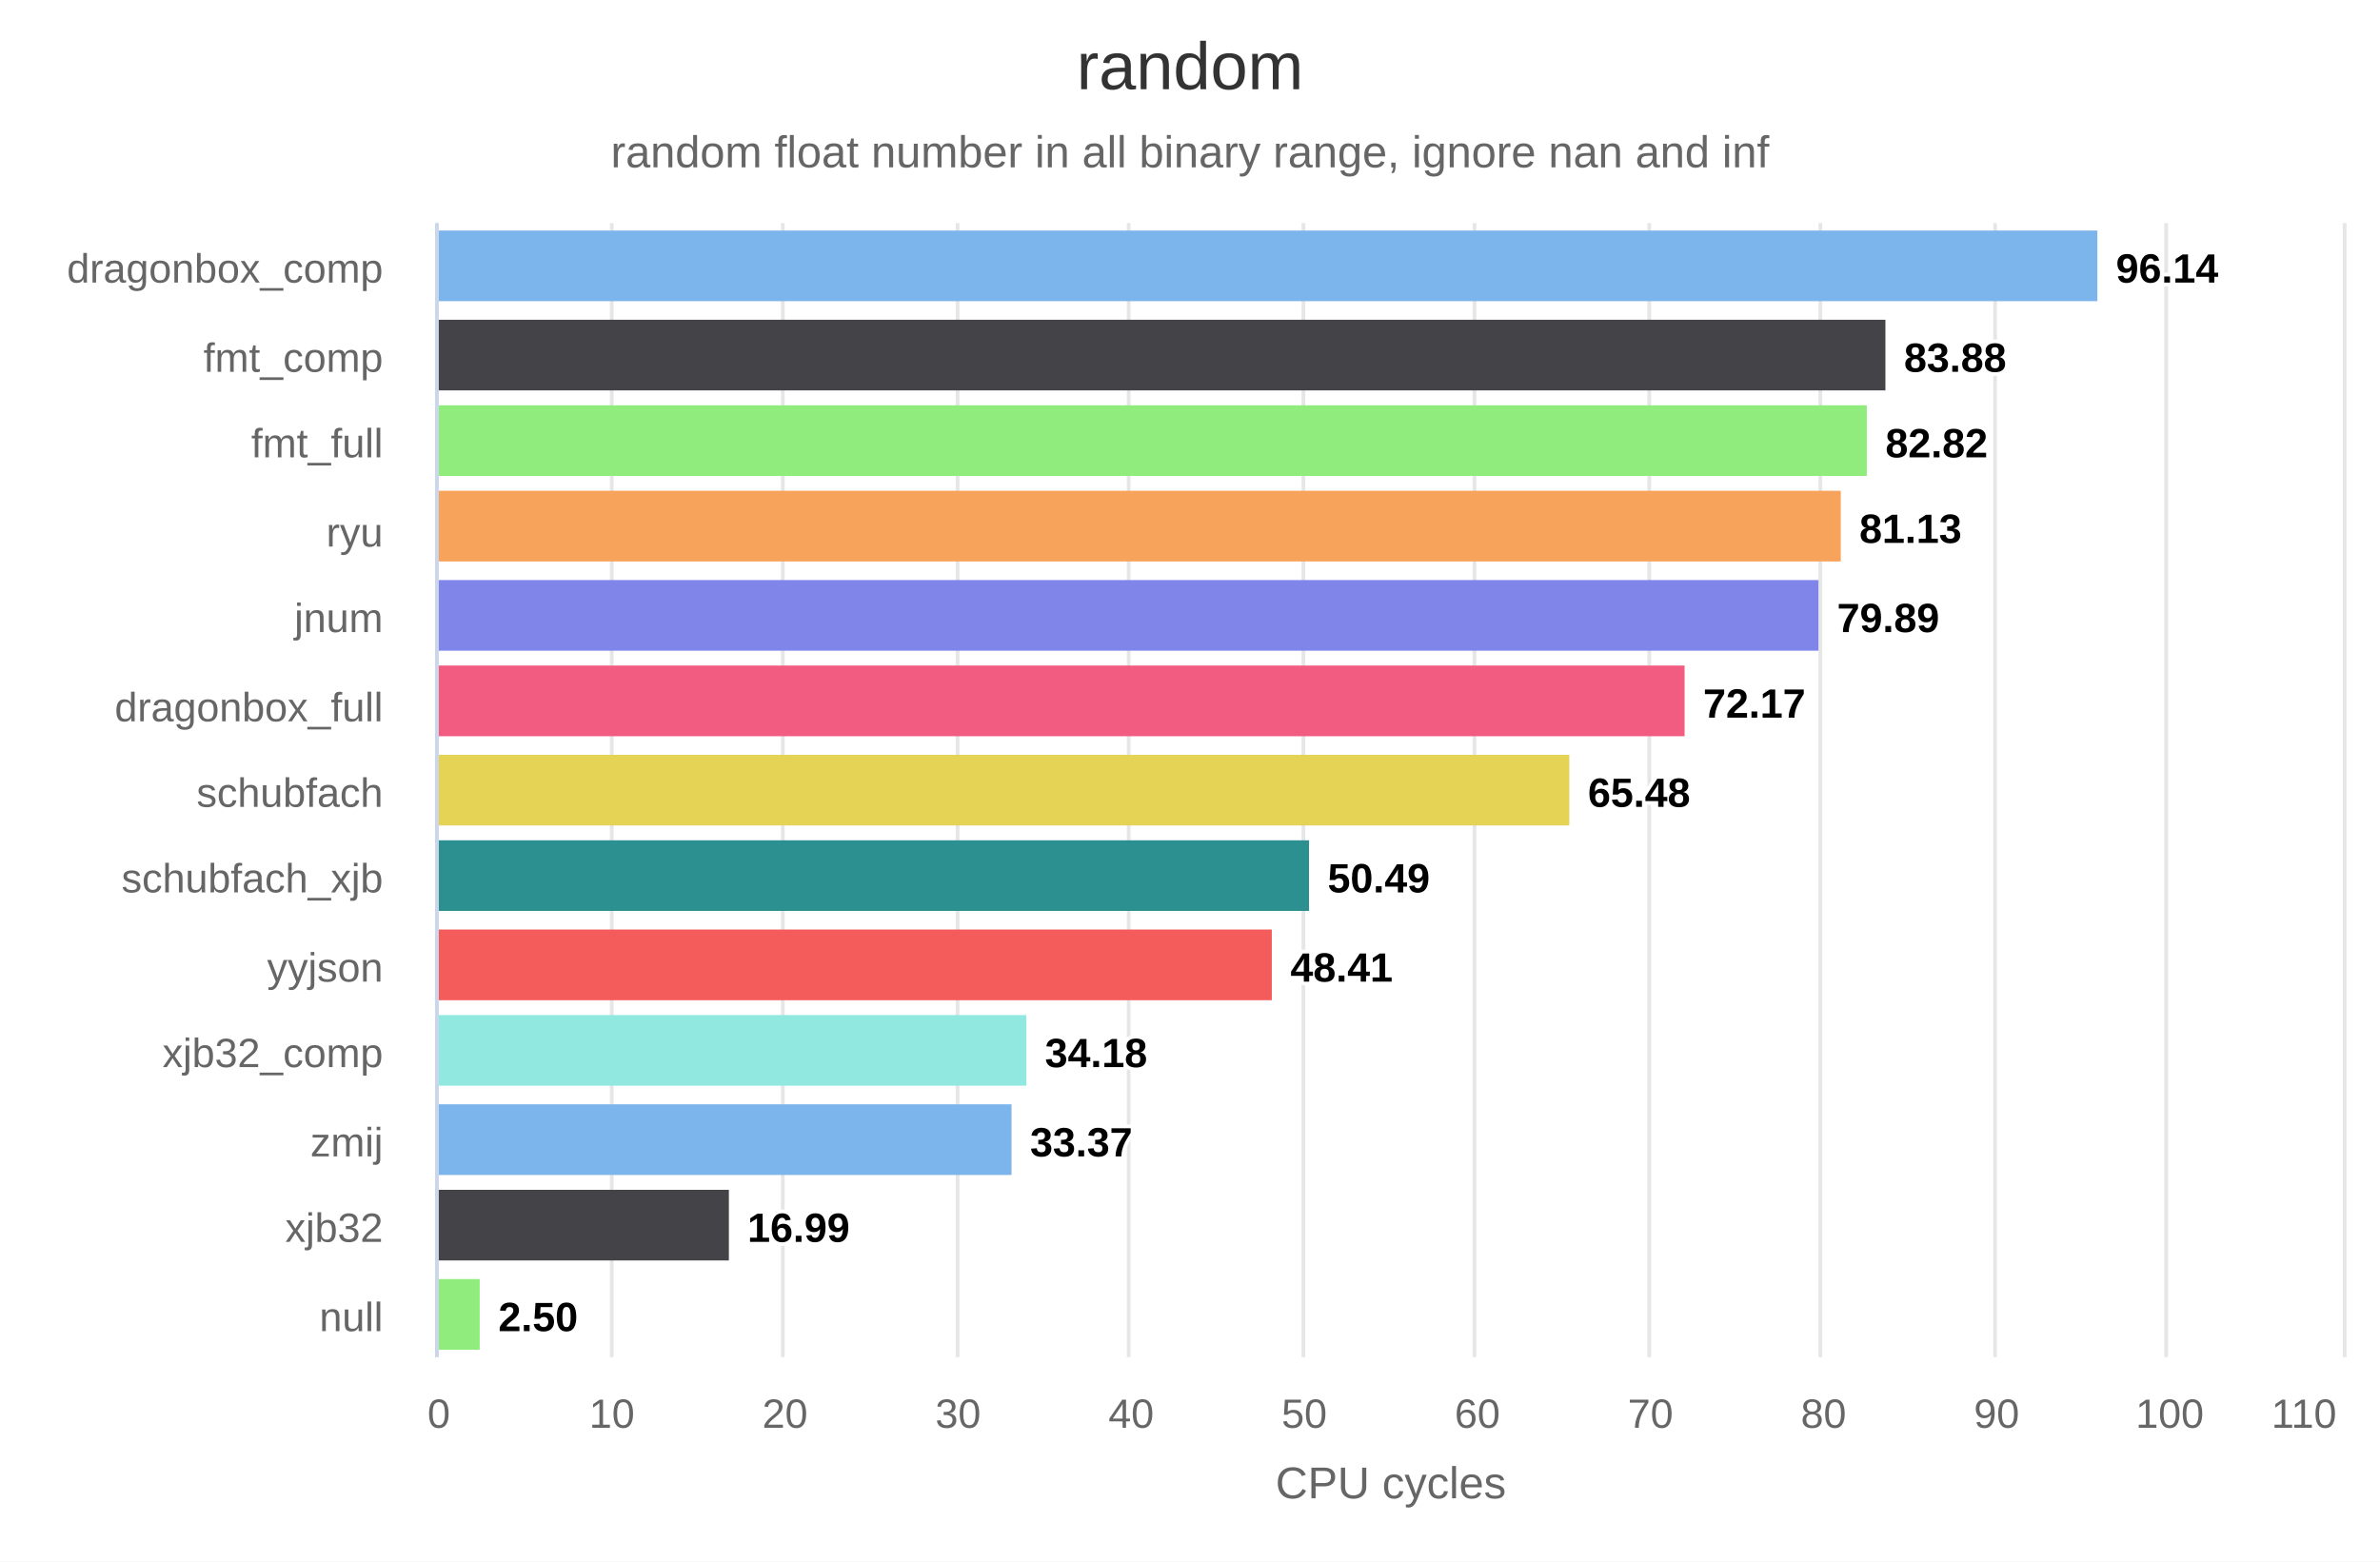
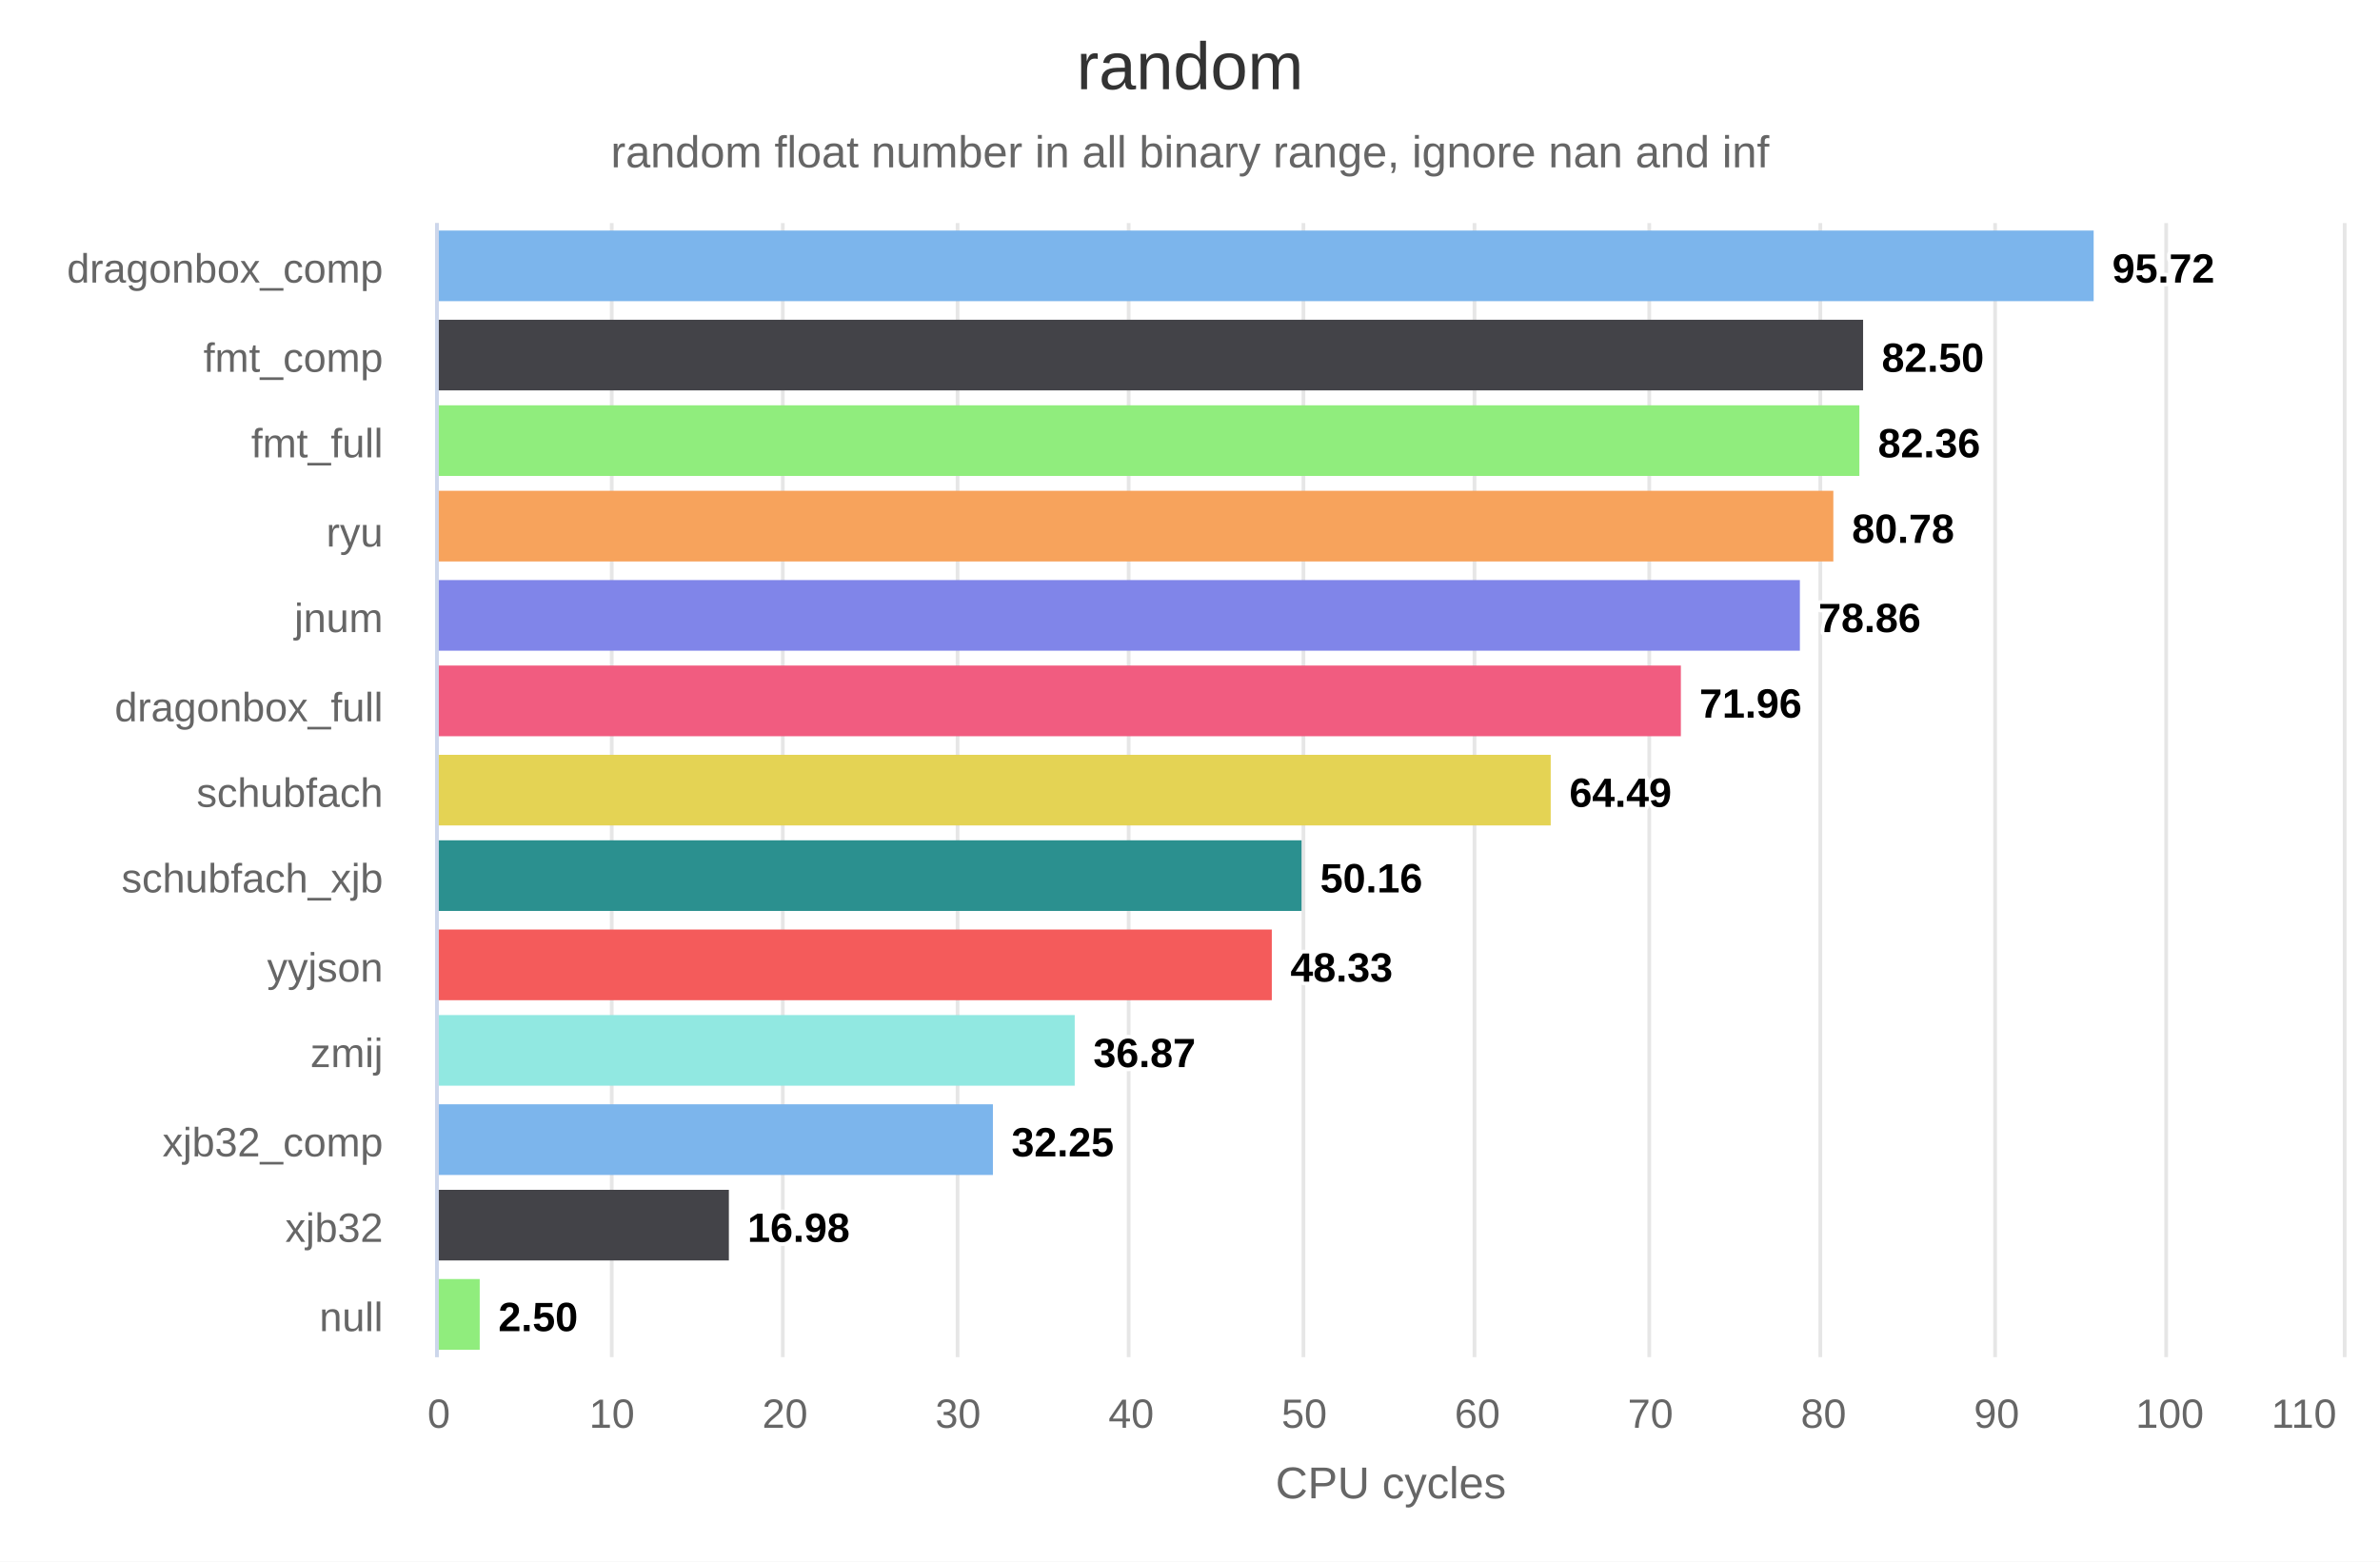
<svg xmlns="http://www.w3.org/2000/svg" version="1.1" class="highcharts-root" style="font-family:&quot;Lucida Grande&quot;, &quot;Lucida Sans Unicode&quot;, Arial, Helvetica, sans-serif;font-size:12px;" width="640" height="420" viewBox="0 0 640 420">
  <defs>
-     <clipPath id="highcharts-nemng7m-35-">
+     <clipPath id="highcharts-mxyv048-19-">
      <rect x="0" y="0" width="305" height="512" fill="none" />
    </clipPath>
  </defs>
  <rect fill="#ffffff" class="highcharts-background" x="0" y="0" width="640" height="420" rx="0" ry="0" />
  <rect fill="none" class="highcharts-plot-background" x="118" y="60" width="512" height="305" />
  <g class="highcharts-grid highcharts-xaxis-grid" data-z-index="1">
    <path fill="none" data-z-index="1" class="highcharts-grid-line" d="M 118 83.5 L 630 83.5" opacity="1" />
    <path fill="none" data-z-index="1" class="highcharts-grid-line" d="M 118 107.5 L 630 107.5" opacity="1" />
    <path fill="none" data-z-index="1" class="highcharts-grid-line" d="M 118 130.5 L 630 130.5" opacity="1" />
    <path fill="none" data-z-index="1" class="highcharts-grid-line" d="M 118 154.5 L 630 154.5" opacity="1" />
    <path fill="none" data-z-index="1" class="highcharts-grid-line" d="M 118 177.5 L 630 177.5" opacity="1" />
    <path fill="none" data-z-index="1" class="highcharts-grid-line" d="M 118 201.5 L 630 201.5" opacity="1" />
    <path fill="none" data-z-index="1" class="highcharts-grid-line" d="M 118 224.5 L 630 224.5" opacity="1" />
    <path fill="none" data-z-index="1" class="highcharts-grid-line" d="M 118 248.5 L 630 248.5" opacity="1" />
    <path fill="none" data-z-index="1" class="highcharts-grid-line" d="M 118 271.5 L 630 271.5" opacity="1" />
    <path fill="none" data-z-index="1" class="highcharts-grid-line" d="M 118 295.5 L 630 295.5" opacity="1" />
    <path fill="none" data-z-index="1" class="highcharts-grid-line" d="M 118 318.5 L 630 318.5" opacity="1" />
    <path fill="none" data-z-index="1" class="highcharts-grid-line" d="M 118 342.5 L 630 342.5" opacity="1" />
    <path fill="none" data-z-index="1" class="highcharts-grid-line" d="M 118 365.5 L 630 365.5" opacity="1" />
    <path fill="none" data-z-index="1" class="highcharts-grid-line" d="M 118 60.5 L 630 60.5" opacity="1" />
  </g>
  <g class="highcharts-grid highcharts-yaxis-grid" data-z-index="1">
    <path fill="none" stroke="#e6e6e6" stroke-width="1" data-z-index="1" class="highcharts-grid-line" d="M 117.5 60 L 117.5 365" opacity="1" />
    <path fill="none" stroke="#e6e6e6" stroke-width="1" data-z-index="1" class="highcharts-grid-line" d="M 164.5 60 L 164.5 365" opacity="1" />
    <path fill="none" stroke="#e6e6e6" stroke-width="1" data-z-index="1" class="highcharts-grid-line" d="M 210.5 60 L 210.5 365" opacity="1" />
    <path fill="none" stroke="#e6e6e6" stroke-width="1" data-z-index="1" class="highcharts-grid-line" d="M 257.5 60 L 257.5 365" opacity="1" />
    <path fill="none" stroke="#e6e6e6" stroke-width="1" data-z-index="1" class="highcharts-grid-line" d="M 303.5 60 L 303.5 365" opacity="1" />
    <path fill="none" stroke="#e6e6e6" stroke-width="1" data-z-index="1" class="highcharts-grid-line" d="M 350.5 60 L 350.5 365" opacity="1" />
    <path fill="none" stroke="#e6e6e6" stroke-width="1" data-z-index="1" class="highcharts-grid-line" d="M 396.5 60 L 396.5 365" opacity="1" />
    <path fill="none" stroke="#e6e6e6" stroke-width="1" data-z-index="1" class="highcharts-grid-line" d="M 443.5 60 L 443.5 365" opacity="1" />
    <path fill="none" stroke="#e6e6e6" stroke-width="1" data-z-index="1" class="highcharts-grid-line" d="M 489.5 60 L 489.5 365" opacity="1" />
    <path fill="none" stroke="#e6e6e6" stroke-width="1" data-z-index="1" class="highcharts-grid-line" d="M 536.5 60 L 536.5 365" opacity="1" />
    <path fill="none" stroke="#e6e6e6" stroke-width="1" data-z-index="1" class="highcharts-grid-line" d="M 582.5 60 L 582.5 365" opacity="1" />
    <path fill="none" stroke="#e6e6e6" stroke-width="1" data-z-index="1" class="highcharts-grid-line" d="M 630.5 60 L 630.5 365" opacity="1" />
  </g>
  <rect fill="none" class="highcharts-plot-border" data-z-index="1" x="118" y="60" width="512" height="305" />
  <g class="highcharts-axis highcharts-xaxis" data-z-index="2">
    <path fill="none" class="highcharts-axis-line" stroke="#ccd6eb" stroke-width="1" data-z-index="7" d="M 117.5 60 L 117.5 365" />
  </g>
  <g class="highcharts-axis highcharts-yaxis" data-z-index="2">
    <text x="374" data-z-index="7" text-anchor="middle" transform="translate(0,0)" class="highcharts-axis-title" style="color:#666666;fill:#666666;" y="402.969">
      <tspan>CPU cycles</tspan>
    </text>
    <path fill="none" class="highcharts-axis-line" data-z-index="7" d="M 118 365 L 630 365" />
  </g>
  <g class="highcharts-series-group" data-z-index="3">
-     <g class="highcharts-series highcharts-series-0 highcharts-bar-series" data-z-index="0.1" opacity="1" transform="translate(630,365) rotate(90) scale(-1,1) scale(1 1)" clip-path="url(#highcharts-nemng7m-35-)">
-       <rect x="284" y="66" width="19" height="447" fill="#7cb5ec" opacity="1" class="highcharts-point highcharts-color-0" />
-       <rect x="260" y="123" width="19" height="390" fill="#434348" opacity="1" class="highcharts-point highcharts-color-1" />
-       <rect x="237" y="128" width="19" height="385" fill="#90ed7d" opacity="1" class="highcharts-point highcharts-color-2" />
-       <rect x="214" y="135" width="19" height="378" fill="#f7a35c" opacity="1" class="highcharts-point highcharts-color-3" />
-       <rect x="190" y="141" width="19" height="372" fill="#8085e9" opacity="1" class="highcharts-point highcharts-color-4" />
-       <rect x="167" y="177" width="19" height="336" fill="#f15c80" opacity="1" class="highcharts-point highcharts-color-5" />
-       <rect x="143" y="208" width="19" height="305" fill="#e4d354" opacity="1" class="highcharts-point highcharts-color-6" />
-       <rect x="120" y="278" width="19" height="235" fill="#2b908f" opacity="1" class="highcharts-point highcharts-color-7" />
+     <g class="highcharts-series highcharts-series-0 highcharts-bar-series" data-z-index="0.1" opacity="1" transform="translate(630,365) rotate(90) scale(-1,1) scale(1 1)" clip-path="url(#highcharts-mxyv048-19-)">
+       <rect x="284" y="67" width="19" height="446" fill="#7cb5ec" opacity="1" class="highcharts-point highcharts-color-0" />
+       <rect x="260" y="129" width="19" height="384" fill="#434348" opacity="1" class="highcharts-point highcharts-color-1" />
+       <rect x="237" y="130" width="19" height="383" fill="#90ed7d" opacity="1" class="highcharts-point highcharts-color-2" />
+       <rect x="214" y="137" width="19" height="376" fill="#f7a35c" opacity="1" class="highcharts-point highcharts-color-3" />
+       <rect x="190" y="146" width="19" height="367" fill="#8085e9" opacity="1" class="highcharts-point highcharts-color-4" />
+       <rect x="167" y="178" width="19" height="335" fill="#f15c80" opacity="1" class="highcharts-point highcharts-color-5" />
+       <rect x="143" y="213" width="19" height="300" fill="#e4d354" opacity="1" class="highcharts-point highcharts-color-6" />
+       <rect x="120" y="280" width="19" height="233" fill="#2b908f" opacity="1" class="highcharts-point highcharts-color-7" />
      <rect x="96" y="288" width="19" height="225" fill="#f45b5b" opacity="1" class="highcharts-point highcharts-color-8" />
-       <rect x="73" y="354" width="19" height="159" fill="#91e8e1" opacity="1" class="highcharts-point highcharts-color-9" />
-       <rect x="49" y="358" width="19" height="155" fill="#7cb5ec" opacity="1" class="highcharts-point highcharts-color-0" />
+       <rect x="73" y="341" width="19" height="172" fill="#91e8e1" opacity="1" class="highcharts-point highcharts-color-9" />
+       <rect x="49" y="363" width="19" height="150" fill="#7cb5ec" opacity="1" class="highcharts-point highcharts-color-0" />
      <rect x="26" y="434" width="19" height="79" fill="#434348" opacity="1" class="highcharts-point highcharts-color-1" />
      <rect x="2" y="501" width="19" height="12" fill="#90ed7d" opacity="1" class="highcharts-point highcharts-color-2" />
    </g>
    <g class="highcharts-markers highcharts-series-0 highcharts-bar-series" data-z-index="0.1" opacity="1" transform="translate(630,365) rotate(90) scale(-1,1) scale(1 1)" clip-path="none" />
  </g>
  <text x="320" text-anchor="middle" class="highcharts-title" data-z-index="4" style="color:#333333;font-size:18px;fill:#333333;" y="24">
    <tspan>random</tspan>
  </text>
  <text x="320" text-anchor="middle" class="highcharts-subtitle" data-z-index="4" style="color:#666666;fill:#666666;" y="45">
    <tspan>random float number in all binary range, ignore nan and inf</tspan>
  </text>
  <text x="10" text-anchor="start" class="highcharts-caption" data-z-index="4" style="color:#666666;fill:#666666;" y="417" />
  <g class="highcharts-data-labels highcharts-series-0 highcharts-bar-series" data-z-index="6" opacity="1" transform="translate(118,60) scale(1 1)">
-     <g class="highcharts-label highcharts-data-label highcharts-data-label-color-0" data-z-index="1" transform="translate(446,0)">
+     <g class="highcharts-label highcharts-data-label highcharts-data-label-color-0" data-z-index="1" transform="translate(445,0)">
      <text x="5" data-z-index="1" y="16" style="color:#000000;font-size:11px;font-weight:bold;fill:#000000;">
-         <tspan x="5" y="16" class="highcharts-text-outline" fill="#FFFFFF" stroke="#FFFFFF" stroke-width="2px" stroke-linejoin="round" style="">96.14</tspan>
-         <tspan x="5" y="16">96.14</tspan>
+         <tspan x="5" y="16" class="highcharts-text-outline" fill="#FFFFFF" stroke="#FFFFFF" stroke-width="2px" stroke-linejoin="round" style="">95.72</tspan>
+         <tspan x="5" y="16">95.72</tspan>
      </text>
    </g>
-     <g class="highcharts-label highcharts-data-label highcharts-data-label-color-1" data-z-index="1" transform="translate(389,24)">
+     <g class="highcharts-label highcharts-data-label highcharts-data-label-color-1" data-z-index="1" transform="translate(383,24)">
      <text x="5" data-z-index="1" y="16" style="color:#000000;font-size:11px;font-weight:bold;fill:#000000;">
-         <tspan x="5" y="16" class="highcharts-text-outline" fill="#FFFFFF" stroke="#FFFFFF" stroke-width="2px" stroke-linejoin="round">83.88</tspan>
-         <tspan x="5" y="16">83.88</tspan>
+         <tspan x="5" y="16" class="highcharts-text-outline" fill="#FFFFFF" stroke="#FFFFFF" stroke-width="2px" stroke-linejoin="round">82.50</tspan>
+         <tspan x="5" y="16">82.50</tspan>
      </text>
    </g>
-     <g class="highcharts-label highcharts-data-label highcharts-data-label-color-2" data-z-index="1" transform="translate(384,47)">
+     <g class="highcharts-label highcharts-data-label highcharts-data-label-color-2" data-z-index="1" transform="translate(382,47)">
      <text x="5" data-z-index="1" y="16" style="color:#000000;font-size:11px;font-weight:bold;fill:#000000;">
-         <tspan x="5" y="16" class="highcharts-text-outline" fill="#FFFFFF" stroke="#FFFFFF" stroke-width="2px" stroke-linejoin="round">82.82</tspan>
-         <tspan x="5" y="16">82.82</tspan>
+         <tspan x="5" y="16" class="highcharts-text-outline" fill="#FFFFFF" stroke="#FFFFFF" stroke-width="2px" stroke-linejoin="round">82.36</tspan>
+         <tspan x="5" y="16">82.36</tspan>
      </text>
    </g>
-     <g class="highcharts-label highcharts-data-label highcharts-data-label-color-3" data-z-index="1" transform="translate(377,70)">
+     <g class="highcharts-label highcharts-data-label highcharts-data-label-color-3" data-z-index="1" transform="translate(375,70)">
      <text x="5" data-z-index="1" y="16" style="color:#000000;font-size:11px;font-weight:bold;fill:#000000;">
-         <tspan x="5" y="16" class="highcharts-text-outline" fill="#FFFFFF" stroke="#FFFFFF" stroke-width="2px" stroke-linejoin="round">81.13</tspan>
-         <tspan x="5" y="16">81.13</tspan>
+         <tspan x="5" y="16" class="highcharts-text-outline" fill="#FFFFFF" stroke="#FFFFFF" stroke-width="2px" stroke-linejoin="round">80.78</tspan>
+         <tspan x="5" y="16">80.78</tspan>
      </text>
    </g>
-     <g class="highcharts-label highcharts-data-label highcharts-data-label-color-4" data-z-index="1" transform="translate(371,94)">
+     <g class="highcharts-label highcharts-data-label highcharts-data-label-color-4" data-z-index="1" transform="translate(366,94)">
      <text x="5" data-z-index="1" y="16" style="color:#000000;font-size:11px;font-weight:bold;fill:#000000;">
-         <tspan x="5" y="16" class="highcharts-text-outline" fill="#FFFFFF" stroke="#FFFFFF" stroke-width="2px" stroke-linejoin="round">79.89</tspan>
-         <tspan x="5" y="16">79.89</tspan>
+         <tspan x="5" y="16" class="highcharts-text-outline" fill="#FFFFFF" stroke="#FFFFFF" stroke-width="2px" stroke-linejoin="round">78.86</tspan>
+         <tspan x="5" y="16">78.86</tspan>
      </text>
    </g>
-     <g class="highcharts-label highcharts-data-label highcharts-data-label-color-5" data-z-index="1" transform="translate(335,117)">
+     <g class="highcharts-label highcharts-data-label highcharts-data-label-color-5" data-z-index="1" transform="translate(334,117)">
      <text x="5" data-z-index="1" y="16" style="color:#000000;font-size:11px;font-weight:bold;fill:#000000;">
-         <tspan x="5" y="16" class="highcharts-text-outline" fill="#FFFFFF" stroke="#FFFFFF" stroke-width="2px" stroke-linejoin="round">72.17</tspan>
-         <tspan x="5" y="16">72.17</tspan>
+         <tspan x="5" y="16" class="highcharts-text-outline" fill="#FFFFFF" stroke="#FFFFFF" stroke-width="2px" stroke-linejoin="round">71.96</tspan>
+         <tspan x="5" y="16">71.96</tspan>
      </text>
    </g>
-     <g class="highcharts-label highcharts-data-label highcharts-data-label-color-6" data-z-index="1" transform="translate(304,141)">
+     <g class="highcharts-label highcharts-data-label highcharts-data-label-color-6" data-z-index="1" transform="translate(299,141)">
      <text x="5" data-z-index="1" y="16" style="color:#000000;font-size:11px;font-weight:bold;fill:#000000;">
-         <tspan x="5" y="16" class="highcharts-text-outline" fill="#FFFFFF" stroke="#FFFFFF" stroke-width="2px" stroke-linejoin="round">65.48</tspan>
-         <tspan x="5" y="16">65.48</tspan>
+         <tspan x="5" y="16" class="highcharts-text-outline" fill="#FFFFFF" stroke="#FFFFFF" stroke-width="2px" stroke-linejoin="round">64.49</tspan>
+         <tspan x="5" y="16">64.49</tspan>
      </text>
    </g>
-     <g class="highcharts-label highcharts-data-label highcharts-data-label-color-7" data-z-index="1" transform="translate(234,164)">
+     <g class="highcharts-label highcharts-data-label highcharts-data-label-color-7" data-z-index="1" transform="translate(232,164)">
      <text x="5" data-z-index="1" y="16" style="color:#000000;font-size:11px;font-weight:bold;fill:#000000;">
-         <tspan x="5" y="16" class="highcharts-text-outline" fill="#FFFFFF" stroke="#FFFFFF" stroke-width="2px" stroke-linejoin="round">50.49</tspan>
-         <tspan x="5" y="16">50.49</tspan>
+         <tspan x="5" y="16" class="highcharts-text-outline" fill="#FFFFFF" stroke="#FFFFFF" stroke-width="2px" stroke-linejoin="round">50.16</tspan>
+         <tspan x="5" y="16">50.16</tspan>
      </text>
    </g>
    <g class="highcharts-label highcharts-data-label highcharts-data-label-color-8" data-z-index="1" transform="translate(224,188)">
      <text x="5" data-z-index="1" y="16" style="color:#000000;font-size:11px;font-weight:bold;fill:#000000;">
-         <tspan x="5" y="16" class="highcharts-text-outline" fill="#FFFFFF" stroke="#FFFFFF" stroke-width="2px" stroke-linejoin="round">48.41</tspan>
-         <tspan x="5" y="16">48.41</tspan>
+         <tspan x="5" y="16" class="highcharts-text-outline" fill="#FFFFFF" stroke="#FFFFFF" stroke-width="2px" stroke-linejoin="round">48.33</tspan>
+         <tspan x="5" y="16">48.33</tspan>
      </text>
    </g>
-     <g class="highcharts-label highcharts-data-label highcharts-data-label-color-9" data-z-index="1" transform="translate(158,211)">
+     <g class="highcharts-label highcharts-data-label highcharts-data-label-color-9" data-z-index="1" transform="translate(171,211)">
      <text x="5" data-z-index="1" y="16" style="color:#000000;font-size:11px;font-weight:bold;fill:#000000;">
-         <tspan x="5" y="16" class="highcharts-text-outline" fill="#FFFFFF" stroke="#FFFFFF" stroke-width="2px" stroke-linejoin="round">34.18</tspan>
-         <tspan x="5" y="16">34.18</tspan>
+         <tspan x="5" y="16" class="highcharts-text-outline" fill="#FFFFFF" stroke="#FFFFFF" stroke-width="2px" stroke-linejoin="round">36.87</tspan>
+         <tspan x="5" y="16">36.87</tspan>
      </text>
    </g>
-     <g class="highcharts-label highcharts-data-label highcharts-data-label-color-0" data-z-index="1" transform="translate(154,235)">
+     <g class="highcharts-label highcharts-data-label highcharts-data-label-color-0" data-z-index="1" transform="translate(149,235)">
      <text x="5" data-z-index="1" y="16" style="color:#000000;font-size:11px;font-weight:bold;fill:#000000;">
-         <tspan x="5" y="16" class="highcharts-text-outline" fill="#FFFFFF" stroke="#FFFFFF" stroke-width="2px" stroke-linejoin="round">33.37</tspan>
-         <tspan x="5" y="16">33.37</tspan>
+         <tspan x="5" y="16" class="highcharts-text-outline" fill="#FFFFFF" stroke="#FFFFFF" stroke-width="2px" stroke-linejoin="round">32.25</tspan>
+         <tspan x="5" y="16">32.25</tspan>
      </text>
    </g>
    <g class="highcharts-label highcharts-data-label highcharts-data-label-color-1" data-z-index="1" transform="translate(78,258)">
      <text x="5" data-z-index="1" y="16" style="color:#000000;font-size:11px;font-weight:bold;fill:#000000;">
-         <tspan x="5" y="16" class="highcharts-text-outline" fill="#FFFFFF" stroke="#FFFFFF" stroke-width="2px" stroke-linejoin="round">16.99</tspan>
-         <tspan x="5" y="16">16.99</tspan>
+         <tspan x="5" y="16" class="highcharts-text-outline" fill="#FFFFFF" stroke="#FFFFFF" stroke-width="2px" stroke-linejoin="round">16.98</tspan>
+         <tspan x="5" y="16">16.98</tspan>
      </text>
    </g>
    <g class="highcharts-label highcharts-data-label highcharts-data-label-color-2" data-z-index="1" transform="translate(11,282)">
      <text x="5" data-z-index="1" y="16" style="color:#000000;font-size:11px;font-weight:bold;fill:#000000;">
        <tspan x="5" y="16" class="highcharts-text-outline" fill="#FFFFFF" stroke="#FFFFFF" stroke-width="2px" stroke-linejoin="round" style="">2.50</tspan>
        <tspan x="5" y="16">2.50</tspan>
      </text>
    </g>
  </g>
  <g class="highcharts-axis-labels highcharts-xaxis-labels" data-z-index="7">
    <text x="103" style="color:#666666;cursor:default;font-size:11px;fill:#666666;" text-anchor="end" transform="translate(0,0)" y="76" opacity="1">dragonbox_comp</text>
    <text x="103" style="color:#666666;cursor:default;font-size:11px;fill:#666666;" text-anchor="end" transform="translate(0,0)" y="100" opacity="1">fmt_comp</text>
    <text x="103" style="color:#666666;cursor:default;font-size:11px;fill:#666666;" text-anchor="end" transform="translate(0,0)" y="123" opacity="1">fmt_full</text>
    <text x="103" style="color:#666666;cursor:default;font-size:11px;fill:#666666;" text-anchor="end" transform="translate(0,0)" y="147" opacity="1">ryu</text>
    <text x="103" style="color:#666666;cursor:default;font-size:11px;fill:#666666;" text-anchor="end" transform="translate(0,0)" y="170" opacity="1">jnum</text>
    <text x="103" style="color:#666666;cursor:default;font-size:11px;fill:#666666;" text-anchor="end" transform="translate(0,0)" y="194" opacity="1">dragonbox_full</text>
    <text x="103" style="color:#666666;cursor:default;font-size:11px;fill:#666666;" text-anchor="end" transform="translate(0,0)" y="217" opacity="1">schubfach</text>
    <text x="103" style="color:#666666;cursor:default;font-size:11px;fill:#666666;" text-anchor="end" transform="translate(0,0)" y="240" opacity="1">schubfach_xjb</text>
    <text x="103" style="color:#666666;cursor:default;font-size:11px;fill:#666666;" text-anchor="end" transform="translate(0,0)" y="264" opacity="1">yyjson</text>
-     <text x="103" style="color:#666666;cursor:default;font-size:11px;fill:#666666;" text-anchor="end" transform="translate(0,0)" y="287" opacity="1">xjb32_comp</text>
-     <text x="103" style="color:#666666;cursor:default;font-size:11px;fill:#666666;" text-anchor="end" transform="translate(0,0)" y="311" opacity="1">zmij</text>
+     <text x="103" style="color:#666666;cursor:default;font-size:11px;fill:#666666;" text-anchor="end" transform="translate(0,0)" y="287" opacity="1">zmij</text>
+     <text x="103" style="color:#666666;cursor:default;font-size:11px;fill:#666666;" text-anchor="end" transform="translate(0,0)" y="311" opacity="1">xjb32_comp</text>
    <text x="103" style="color:#666666;cursor:default;font-size:11px;fill:#666666;" text-anchor="end" transform="translate(0,0)" y="334" opacity="1">xjb32</text>
    <text x="103" style="color:#666666;cursor:default;font-size:11px;fill:#666666;" text-anchor="end" transform="translate(0,0)" y="358" opacity="1">null</text>
  </g>
  <g class="highcharts-axis-labels highcharts-yaxis-labels" data-z-index="7">
    <text x="118" style="color:#666666;cursor:default;font-size:11px;fill:#666666;" text-anchor="middle" transform="translate(0,0)" y="384" opacity="1">0</text>
    <text x="164.545" style="color:#666666;cursor:default;font-size:11px;fill:#666666;" text-anchor="middle" transform="translate(0,0)" y="384" opacity="1">10</text>
    <text x="211.091" style="color:#666666;cursor:default;font-size:11px;fill:#666666;" text-anchor="middle" transform="translate(0,0)" y="384" opacity="1">20</text>
    <text x="257.636" style="color:#666666;cursor:default;font-size:11px;fill:#666666;" text-anchor="middle" transform="translate(0,0)" y="384" opacity="1">30</text>
    <text x="304.182" style="color:#666666;cursor:default;font-size:11px;fill:#666666;" text-anchor="middle" transform="translate(0,0)" y="384" opacity="1">40</text>
    <text x="350.727" style="color:#666666;cursor:default;font-size:11px;fill:#666666;" text-anchor="middle" transform="translate(0,0)" y="384" opacity="1">50</text>
    <text x="397.273" style="color:#666666;cursor:default;font-size:11px;fill:#666666;" text-anchor="middle" transform="translate(0,0)" y="384" opacity="1">60</text>
    <text x="443.818" style="color:#666666;cursor:default;font-size:11px;fill:#666666;" text-anchor="middle" transform="translate(0,0)" y="384" opacity="1">70</text>
    <text x="490.364" style="color:#666666;cursor:default;font-size:11px;fill:#666666;" text-anchor="middle" transform="translate(0,0)" y="384" opacity="1">80</text>
    <text x="536.909" style="color:#666666;cursor:default;font-size:11px;fill:#666666;" text-anchor="middle" transform="translate(0,0)" y="384" opacity="1">90</text>
    <text x="583.455" style="color:#666666;cursor:default;font-size:11px;fill:#666666;" text-anchor="middle" transform="translate(0,0)" y="384" opacity="1">100</text>
    <text x="619.562" style="color:#666666;cursor:default;font-size:11px;fill:#666666;" text-anchor="middle" transform="translate(0,0)" y="384" opacity="1">110</text>
  </g>
</svg>
